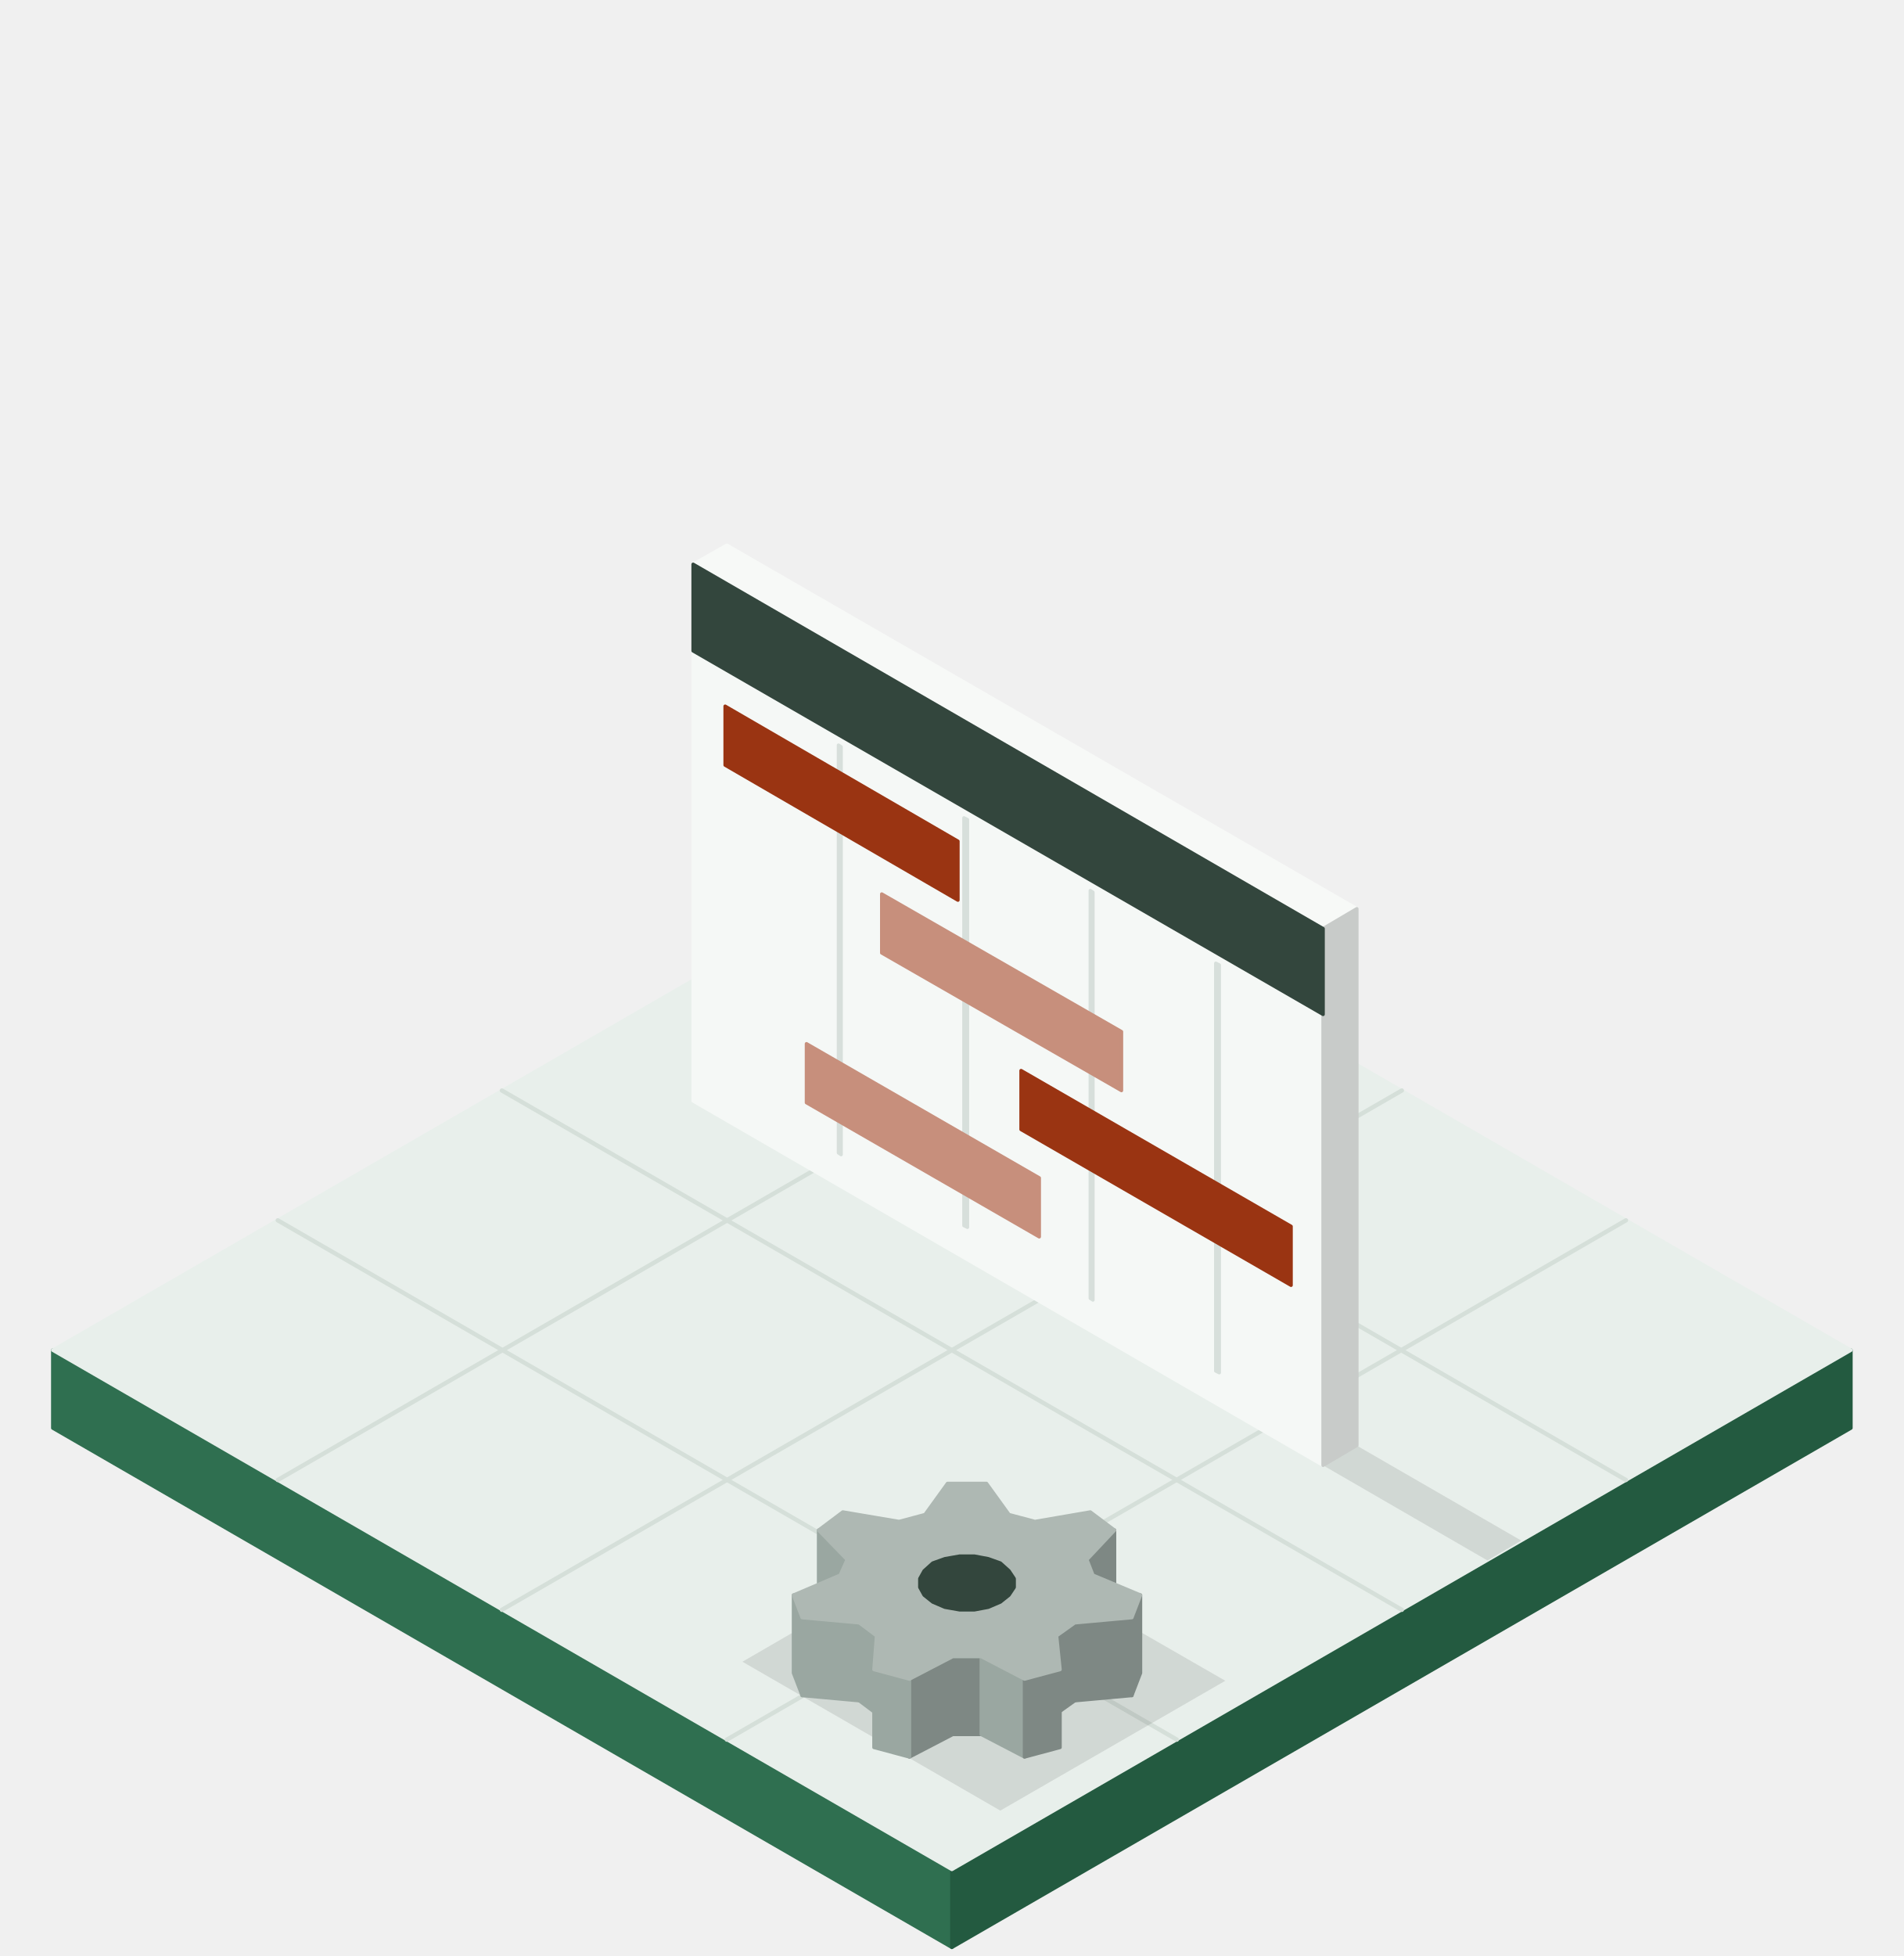
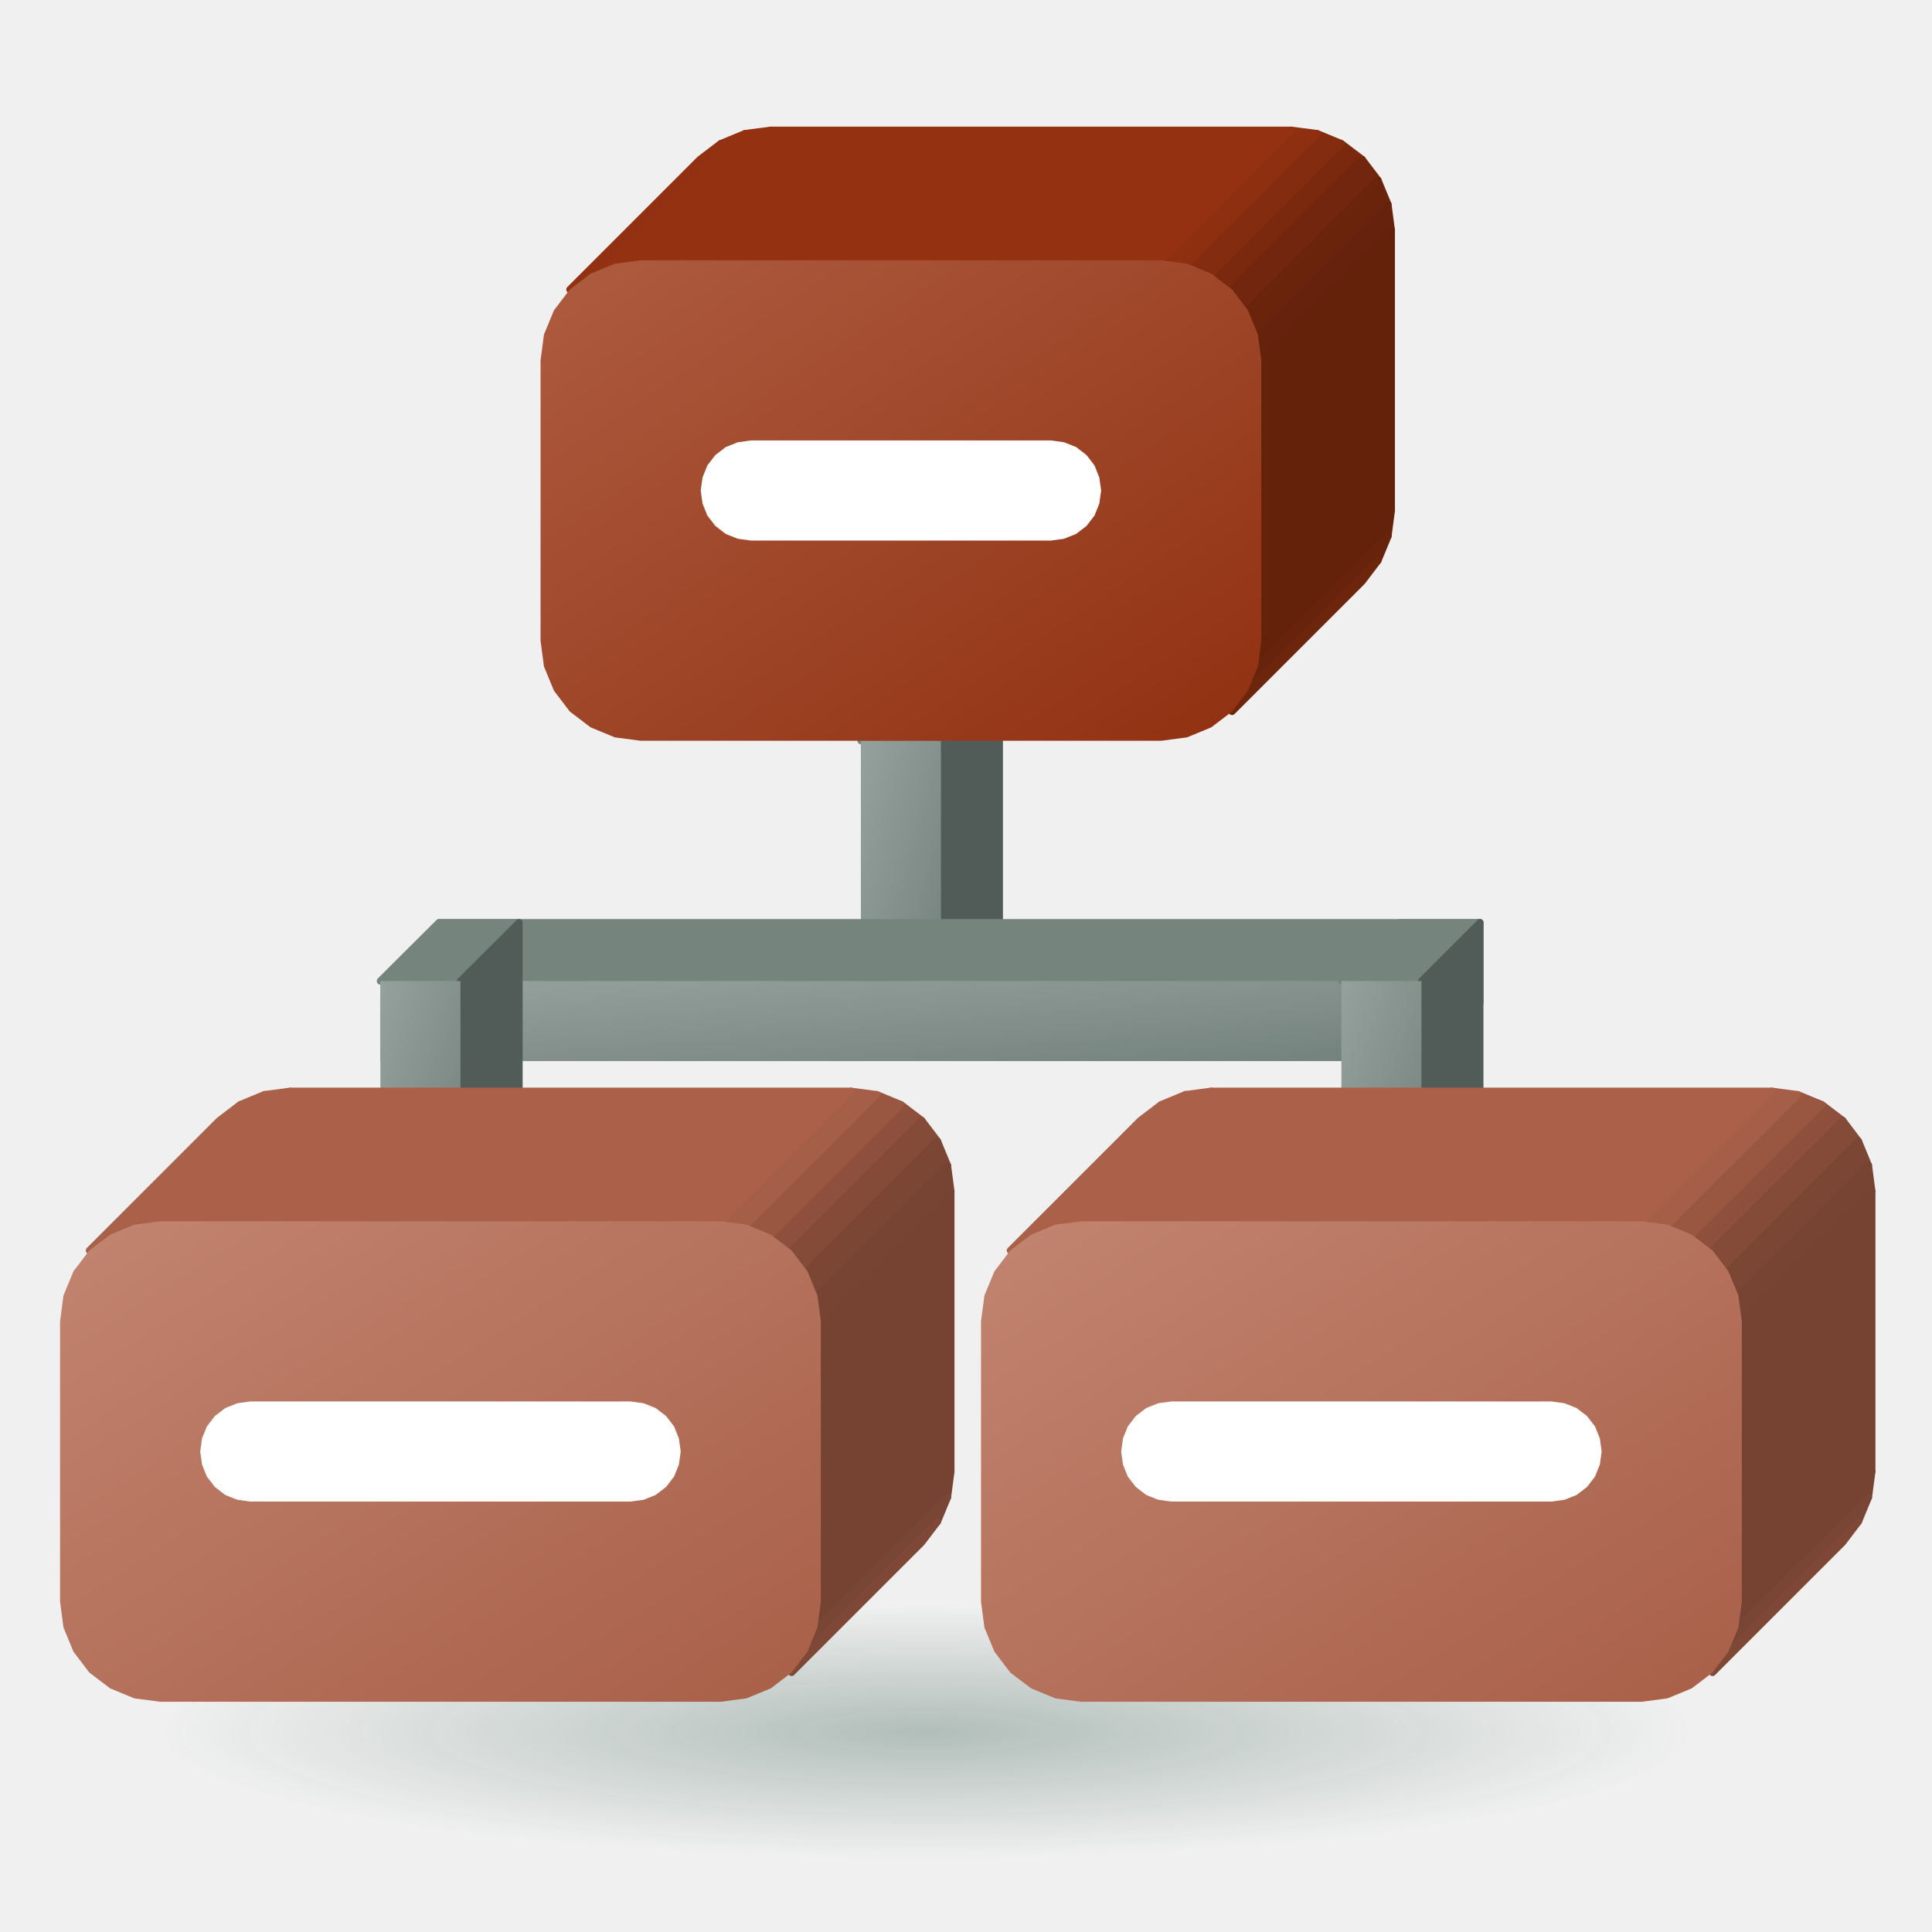
- <svg xmlns="http://www.w3.org/2000/svg" viewBox="-11.0 -9.6 22.0 22.6" role="img" aria-label="Planificación (MRP)">
-   <polygon points="-10.39,6.90 0.00,12.90 0.00,12.00 -10.39,6.00" fill="#2f6f50" stroke="#2f6f50" stroke-width=".04" stroke-linejoin="round" />
-   <polygon points="10.39,6.90 0.00,12.90 0.00,12.00 10.39,6.00" fill="#235a40" stroke="#235a40" stroke-width=".04" stroke-linejoin="round" />
-   <polygon points="0.00,0.00 10.39,6.00 0.00,12.00 -10.39,6.00" fill="#e8efeb" stroke="#e8efeb" stroke-width=".04" stroke-linejoin="round" />
-   <polyline points="2.60,1.50 -7.79,7.50" fill="none" stroke="#d5dfd9" stroke-width="0.05" stroke-linecap="round" stroke-linejoin="round" />
-   <polyline points="-2.60,1.50 7.79,7.50" fill="none" stroke="#d5dfd9" stroke-width="0.05" stroke-linecap="round" stroke-linejoin="round" />
-   <polyline points="5.20,3.00 -5.20,9.00" fill="none" stroke="#d5dfd9" stroke-width="0.05" stroke-linecap="round" stroke-linejoin="round" />
-   <polyline points="-5.20,3.00 5.20,9.00" fill="none" stroke="#d5dfd9" stroke-width="0.05" stroke-linecap="round" stroke-linejoin="round" />
-   <polyline points="7.79,4.50 -2.60,10.50" fill="none" stroke="#d5dfd9" stroke-width="0.05" stroke-linecap="round" stroke-linejoin="round" />
-   <polyline points="-7.79,4.50 2.60,10.50" fill="none" stroke="#d5dfd9" stroke-width="0.05" stroke-linecap="round" stroke-linejoin="round" />
-   <polygon points="-2.60,2.90 6.58,8.20 6.19,8.43 -2.99,3.12" fill="#000" stroke="#000" stroke-width=".04" stroke-linejoin="round" fill-opacity=".10" stroke-opacity="0" />
-   <polygon points="-2.60,-3.30 4.68,0.90 4.29,1.13 -2.99,-3.08" fill="#f7f9f7" stroke="#f7f9f7" stroke-width=".04" stroke-linejoin="round" />
-   <polygon points="-2.99,3.12 4.29,7.33 4.29,1.13 -2.99,-3.08" fill="#f5f8f6" stroke="#f5f8f6" stroke-width=".04" stroke-linejoin="round" />
-   <polygon points="4.68,7.10 4.29,7.33 4.29,1.13 4.68,0.90" fill="#c8cbc9" stroke="#c8cbc9" stroke-width=".04" stroke-linejoin="round" />
-   <polygon points="-2.99,-2.08 4.29,2.12 4.29,1.13 -2.99,-3.08" fill="#33463d" stroke="#33463d" stroke-width=".04" stroke-linejoin="round" />
-   <polygon points="-1.31,3.72 -1.28,3.74 -1.28,-0.97 -1.31,-0.99" fill="#d7dfdb" stroke="#d7dfdb" stroke-width=".04" stroke-linejoin="round" />
-   <polygon points="0.14,4.56 0.18,4.58 0.18,-0.13 0.14,-0.15" fill="#d7dfdb" stroke="#d7dfdb" stroke-width=".04" stroke-linejoin="round" />
-   <polygon points="1.60,5.40 1.63,5.42 1.63,0.71 1.60,0.69" fill="#d7dfdb" stroke="#d7dfdb" stroke-width=".04" stroke-linejoin="round" />
-   <polygon points="3.05,6.24 3.09,6.26 3.09,1.55 3.05,1.53" fill="#d7dfdb" stroke="#d7dfdb" stroke-width=".04" stroke-linejoin="round" />
-   <polygon points="-2.62,-0.76 0.07,0.80 0.07,0.12 -2.62,-1.44" fill="#9a3412" stroke="#9a3412" stroke-width=".04" stroke-linejoin="round" />
-   <polygon points="-0.81,1.41 1.96,3.00 1.96,2.32 -0.81,0.73" fill="#c78f7c" stroke="#c78f7c" stroke-width=".04" stroke-linejoin="round" />
-   <polygon points="0.80,3.45 3.92,5.25 3.92,4.57 0.80,2.77" fill="#9a3412" stroke="#9a3412" stroke-width=".04" stroke-linejoin="round" />
-   <polygon points="-1.68,3.14 1.01,4.69 1.01,4.01 -1.68,2.46" fill="#c78f7c" stroke="#c78f7c" stroke-width=".04" stroke-linejoin="round" />
-   <polygon points="0.17,8.10 3.16,9.82 0.56,11.32 -2.42,9.60" fill="#000" stroke="#000" stroke-width=".04" stroke-linejoin="round" fill-opacity=".10" stroke-opacity="0" />
-   <polygon points="-1.21,9.32 -1.54,8.98 -1.54,8.08 -1.21,8.42" fill="#9aa7a1" stroke="#9aa7a1" stroke-width=".04" stroke-linejoin="round" />
-   <polygon points="1.88,8.98 1.56,9.32 1.56,8.42 1.88,8.08" fill="#7e8884" stroke="#7e8884" stroke-width=".04" stroke-linejoin="round" />
-   <polygon points="-1.73,9.99 -1.83,9.73 -1.83,8.83 -1.73,9.09" fill="#9aa7a1" stroke="#9aa7a1" stroke-width=".04" stroke-linejoin="round" />
-   <polygon points="2.18,9.73 2.08,9.99 2.08,9.09 2.18,8.83" fill="#7e8884" stroke="#7e8884" stroke-width=".04" stroke-linejoin="round" />
-   <polygon points="-1.07,10.05 -1.73,9.99 -1.73,9.09 -1.07,9.15" fill="#9aa7a1" stroke="#9aa7a1" stroke-width=".04" stroke-linejoin="round" />
-   <polygon points="2.08,9.99 1.42,10.05 1.42,9.15 2.08,9.09" fill="#7e8884" stroke="#7e8884" stroke-width=".04" stroke-linejoin="round" />
-   <polygon points="-0.87,10.20 -1.07,10.05 -1.07,9.15 -0.87,9.30" fill="#9aa7a1" stroke="#9aa7a1" stroke-width=".04" stroke-linejoin="round" />
-   <polygon points="1.42,10.05 1.21,10.20 1.21,9.30 1.42,9.15" fill="#7e8884" stroke="#7e8884" stroke-width=".04" stroke-linejoin="round" />
-   <polygon points="0.34,10.44 0.01,10.44 0.01,9.54 0.34,9.54" fill="#7e8884" stroke="#7e8884" stroke-width=".04" stroke-linejoin="round" />
-   <polygon points="0.84,10.70 0.34,10.44 0.34,9.54 0.84,9.80" fill="#9aa7a1" stroke="#9aa7a1" stroke-width=".04" stroke-linejoin="round" />
-   <polygon points="0.01,10.44 -0.49,10.70 -0.49,9.80 0.01,9.54" fill="#7e8884" stroke="#7e8884" stroke-width=".04" stroke-linejoin="round" />
-   <polygon points="-0.49,10.70 -0.90,10.59 -0.90,9.69 -0.49,9.80" fill="#9aa7a1" stroke="#9aa7a1" stroke-width=".04" stroke-linejoin="round" />
-   <polygon points="1.25,10.59 0.84,10.70 0.84,9.80 1.25,9.69" fill="#7e8884" stroke="#7e8884" stroke-width=".04" stroke-linejoin="round" />
-   <polygon points="1.21,9.30 1.25,9.69 0.84,9.80 0.34,9.54 0.01,9.54 -0.49,9.80 -0.90,9.69 -0.87,9.30 -1.07,9.15 -1.73,9.09 -1.83,8.83 -1.29,8.60 -1.21,8.42 -1.54,8.08 -1.26,7.87 -0.61,7.98 -0.31,7.90 -0.05,7.54 0.40,7.54 0.66,7.90 0.96,7.98 1.60,7.87 1.88,8.08 1.56,8.42 1.63,8.60 2.18,8.83 2.08,9.09 1.42,9.15" fill="#aeb8b3" stroke="#aeb8b3" stroke-width=".04" stroke-linejoin="round" />
-   <polygon points="0.56,8.91 0.42,8.97 0.26,9.00 0.09,9.00 -0.08,8.97 -0.22,8.91 -0.32,8.83 -0.37,8.74 -0.37,8.64 -0.32,8.55 -0.22,8.46 -0.08,8.41 0.09,8.38 0.26,8.38 0.42,8.41 0.56,8.46 0.66,8.55 0.72,8.64 0.72,8.74 0.66,8.83 0.56,8.91" fill="#33463d" stroke="#33463d" stroke-width=".04" stroke-linejoin="round" />
+ <svg xmlns="http://www.w3.org/2000/svg" viewBox="5.0 -3.0 96.5 96.5" role="img" aria-label="Planificación (MRP)">
+   <defs>
+     <radialGradient id="sombra">
+       <stop offset="0" stop-color="#0f3d2e" stop-opacity=".28" />
+       <stop offset="1" stop-color="#0f3d2e" stop-opacity="0" />
+     </radialGradient>
+     <linearGradient id="g1" x1="0" y1="0" x2="1" y2="1">
+       <stop offset="0" stop-color="#95a19c" />
+       <stop offset="1" stop-color="#73817c" />
+     </linearGradient>
+     <linearGradient id="g2" x1="0" y1="0" x2="1" y2="1">
+       <stop offset="0" stop-color="#95a19c" />
+       <stop offset="1" stop-color="#73817c" />
+     </linearGradient>
+     <linearGradient id="g3" x1="0" y1="0" x2="1" y2="1">
+       <stop offset="0" stop-color="#95a19c" />
+       <stop offset="1" stop-color="#73817c" />
+     </linearGradient>
+     <linearGradient id="g4" x1="0" y1="0" x2="1" y2="1">
+       <stop offset="0" stop-color="#95a19c" />
+       <stop offset="1" stop-color="#73817c" />
+     </linearGradient>
+     <linearGradient id="g5" x1="0" y1="0" x2="1" y2="1">
+       <stop offset="0" stop-color="#ae5c41" />
+       <stop offset="1" stop-color="#903010" />
+     </linearGradient>
+     <linearGradient id="g6" x1="0" y1="0" x2="1" y2="1">
+       <stop offset="0" stop-color="#c28470" />
+       <stop offset="1" stop-color="#a85f48" />
+     </linearGradient>
+     <linearGradient id="g7" x1="0" y1="0" x2="1" y2="1">
+       <stop offset="0" stop-color="#c28470" />
+       <stop offset="1" stop-color="#a85f48" />
+     </linearGradient>
+   </defs>
+   <ellipse cx="51.25" cy="83.50" rx="38.01" ry="6.34" fill="url(#sombra)" />
+   <polygon points="48.00,34.00 52.00,34.00 54.92,31.07 50.92,31.07" fill="#76847e" stroke="#76847e" stroke-width=".35" stroke-linejoin="round" />
+   <polygon points="52.00,34.00 52.00,48.00 54.92,45.08 54.92,31.07" fill="#515b57" stroke="#515b57" stroke-width=".35" stroke-linejoin="round" />
+   <path d="M48.00,34.00 L52.00,34.00 L52.00,48.00 L48.00,48.00 Z" fill="url(#g1)" fill-rule="evenodd" />
+   <polygon points="76.00,46.00 76.00,50.00 78.92,47.08 78.92,43.08" fill="#515b57" stroke="#515b57" stroke-width=".35" stroke-linejoin="round" />
+   <polygon points="24.00,46.00 76.00,46.00 78.92,43.08 26.93,43.08" fill="#76847e" stroke="#76847e" stroke-width=".35" stroke-linejoin="round" />
+   <path d="M24.00,46.00 L76.00,46.00 L76.00,50.00 L24.00,50.00 Z" fill="url(#g2)" fill-rule="evenodd" />
+   <polygon points="24.00,46.00 28.00,46.00 30.93,43.08 26.93,43.08" fill="#76847e" stroke="#76847e" stroke-width=".35" stroke-linejoin="round" />
+   <polygon points="28.00,46.00 28.00,58.00 30.93,55.08 30.93,43.08" fill="#515b57" stroke="#515b57" stroke-width=".35" stroke-linejoin="round" />
+   <path d="M24.00,46.00 L28.00,46.00 L28.00,58.00 L24.00,58.00 Z" fill="url(#g3)" fill-rule="evenodd" />
+   <polygon points="72.00,46.00 76.00,46.00 78.92,43.08 74.92,43.08" fill="#76847e" stroke="#76847e" stroke-width=".35" stroke-linejoin="round" />
+   <polygon points="76.00,46.00 76.00,58.00 78.92,55.08 78.92,43.08" fill="#515b57" stroke="#515b57" stroke-width=".35" stroke-linejoin="round" />
+   <path d="M72.00,46.00 L76.00,46.00 L76.00,58.00 L72.00,58.00 Z" fill="url(#g4)" fill-rule="evenodd" />
+   <polygon points="65.50,10.67 66.54,11.46 73.04,4.96 72.00,4.17" fill="#7a290e" stroke="#7a290e" stroke-width=".35" stroke-linejoin="round" />
+   <polygon points="66.54,11.46 67.33,12.50 73.83,6.00 73.04,4.96" fill="#71260d" stroke="#71260d" stroke-width=".35" stroke-linejoin="round" />
+   <polygon points="64.29,10.17 65.50,10.67 72.00,4.17 70.79,3.67" fill="#842c0f" stroke="#842c0f" stroke-width=".35" stroke-linejoin="round" />
+   <polygon points="67.33,12.50 67.83,13.71 74.33,7.21 73.83,6.00" fill="#6b240c" stroke="#6b240c" stroke-width=".35" stroke-linejoin="round" />
+   <polygon points="63.00,10.00 64.29,10.17 70.79,3.67 69.50,3.50" fill="#8e3010" stroke="#8e3010" stroke-width=".35" stroke-linejoin="round" />
+   <polygon points="67.83,13.71 68.00,15.00 74.50,8.50 74.33,7.21" fill="#66220c" stroke="#66220c" stroke-width=".35" stroke-linejoin="round" />
+   <polygon points="68.00,15.00 68.00,29.00 74.50,22.50 74.50,8.50" fill="#65220b" stroke="#65220b" stroke-width=".35" stroke-linejoin="round" />
+   <polygon points="37.00,10.00 63.00,10.00 69.50,3.50 43.50,3.50" fill="#933111" stroke="#933111" stroke-width=".35" stroke-linejoin="round" />
+   <polygon points="68.00,29.00 67.83,30.29 74.33,23.79 74.50,22.50" fill="#65220b" stroke="#65220b" stroke-width=".35" stroke-linejoin="round" />
+   <polygon points="67.83,30.29 67.33,31.50 73.83,25.00 74.33,23.79" fill="#68230c" stroke="#68230c" stroke-width=".35" stroke-linejoin="round" />
+   <polygon points="67.33,31.50 66.54,32.54 73.04,26.04 73.83,25.00" fill="#6d250c" stroke="#6d250c" stroke-width=".35" stroke-linejoin="round" />
+   <polygon points="35.71,10.17 37.00,10.00 43.50,3.50 42.21,3.67" fill="#933111" stroke="#933111" stroke-width=".35" stroke-linejoin="round" />
+   <polygon points="34.50,10.67 35.71,10.17 42.21,3.67 41.00,4.17" fill="#933111" stroke="#933111" stroke-width=".35" stroke-linejoin="round" />
+   <polygon points="33.46,11.46 34.50,10.67 41.00,4.17 39.96,4.96" fill="#923111" stroke="#923111" stroke-width=".35" stroke-linejoin="round" />
+   <path d="M63.00,10.00 L64.29,10.17 L65.50,10.67 L66.54,11.46 L67.33,12.50 L67.83,13.71 L68.00,15.00 L68.00,29.00 L67.83,30.29 L67.33,31.50 L66.54,32.54 L65.50,33.33 L64.29,33.83 L63.00,34.00 L37.00,34.00 L35.71,33.83 L34.50,33.33 L33.46,32.54 L32.67,31.50 L32.17,30.29 L32.00,29.00 L32.00,15.00 L32.17,13.71 L32.67,12.50 L33.46,11.46 L34.50,10.67 L35.71,10.17 L37.00,10.00 Z" fill="url(#g5)" fill-rule="evenodd" />
+   <polygon points="43.50,58.67 44.54,59.46 51.04,52.96 50.00,52.17" fill="#8e503d" stroke="#8e503d" stroke-width=".35" stroke-linejoin="round" />
+   <polygon points="44.54,59.46 45.33,60.50 51.83,54.00 51.04,52.96" fill="#844b38" stroke="#844b38" stroke-width=".35" stroke-linejoin="round" />
+   <polygon points="42.29,58.17 43.50,58.67 50.00,52.17 48.79,51.67" fill="#995742" stroke="#995742" stroke-width=".35" stroke-linejoin="round" />
+   <polygon points="45.33,60.50 45.83,61.71 52.33,55.21 51.83,54.00" fill="#7c4635" stroke="#7c4635" stroke-width=".35" stroke-linejoin="round" />
+   <polygon points="41.00,58.00 42.29,58.17 48.79,51.67 47.50,51.50" fill="#a55e47" stroke="#a55e47" stroke-width=".35" stroke-linejoin="round" />
+   <polygon points="45.83,61.71 46.00,63.00 52.50,56.50 52.33,55.21" fill="#774433" stroke="#774433" stroke-width=".35" stroke-linejoin="round" />
+   <polygon points="46.00,63.00 46.00,77.00 52.50,70.50 52.50,56.50" fill="#764332" stroke="#764332" stroke-width=".35" stroke-linejoin="round" />
+   <polygon points="13.00,58.00 41.00,58.00 47.50,51.50 19.50,51.50" fill="#ab6149" stroke="#ab6149" stroke-width=".35" stroke-linejoin="round" />
+   <polygon points="46.00,77.00 45.83,78.29 52.33,71.79 52.50,70.50" fill="#764332" stroke="#764332" stroke-width=".35" stroke-linejoin="round" />
+   <polygon points="45.83,78.29 45.33,79.50 51.83,73.00 52.33,71.79" fill="#794534" stroke="#794534" stroke-width=".35" stroke-linejoin="round" />
+   <polygon points="45.33,79.50 44.54,80.54 51.04,74.04 51.83,73.00" fill="#7f4836" stroke="#7f4836" stroke-width=".35" stroke-linejoin="round" />
+   <polygon points="11.71,58.17 13.00,58.00 19.50,51.50 18.21,51.67" fill="#ab6149" stroke="#ab6149" stroke-width=".35" stroke-linejoin="round" />
+   <polygon points="10.50,58.67 11.71,58.17 18.21,51.67 17.00,52.17" fill="#ab6149" stroke="#ab6149" stroke-width=".35" stroke-linejoin="round" />
+   <polygon points="9.46,59.46 10.50,58.67 17.00,52.17 15.96,52.96" fill="#aa6149" stroke="#aa6149" stroke-width=".35" stroke-linejoin="round" />
+   <path d="M41.00,58.00 L42.29,58.17 L43.50,58.67 L44.54,59.46 L45.33,60.50 L45.83,61.71 L46.00,63.00 L46.00,77.00 L45.83,78.29 L45.33,79.50 L44.54,80.54 L43.50,81.33 L42.29,81.83 L41.00,82.00 L13.00,82.00 L11.71,81.83 L10.50,81.33 L9.46,80.54 L8.67,79.50 L8.17,78.29 L8.00,77.00 L8.00,63.00 L8.17,61.71 L8.67,60.50 L9.46,59.46 L10.50,58.67 L11.71,58.17 L13.00,58.00 Z" fill="url(#g6)" fill-rule="evenodd" />
+   <polygon points="36.50,67.00 37.15,67.09 37.75,67.33 38.27,67.73 38.67,68.25 38.91,68.85 39.00,69.50 39.00,69.50 38.91,70.15 38.67,70.75 38.27,71.27 37.75,71.67 37.15,71.91 36.50,72.00 17.50,72.00 16.85,71.91 16.25,71.67 15.73,71.27 15.33,70.75 15.09,70.15 15.00,69.50 15.00,69.50 15.09,68.85 15.33,68.25 15.73,67.73 16.25,67.33 16.85,67.09 17.50,67.00" fill="#ffffff" />
+   <polygon points="89.50,58.67 90.54,59.46 97.04,52.96 96.00,52.17" fill="#8e503d" stroke="#8e503d" stroke-width=".35" stroke-linejoin="round" />
+   <polygon points="90.54,59.46 91.33,60.50 97.83,54.00 97.04,52.96" fill="#844b38" stroke="#844b38" stroke-width=".35" stroke-linejoin="round" />
+   <polygon points="91.33,60.50 91.83,61.71 98.33,55.21 97.83,54.00" fill="#7c4635" stroke="#7c4635" stroke-width=".35" stroke-linejoin="round" />
+   <polygon points="88.29,58.17 89.50,58.67 96.00,52.17 94.79,51.67" fill="#995742" stroke="#995742" stroke-width=".35" stroke-linejoin="round" />
+   <polygon points="91.83,61.71 92.00,63.00 98.50,56.50 98.33,55.21" fill="#774433" stroke="#774433" stroke-width=".35" stroke-linejoin="round" />
+   <polygon points="87.00,58.00 88.29,58.17 94.79,51.67 93.50,51.50" fill="#a55e47" stroke="#a55e47" stroke-width=".35" stroke-linejoin="round" />
+   <polygon points="92.00,63.00 92.00,77.00 98.50,70.50 98.50,56.50" fill="#764332" stroke="#764332" stroke-width=".35" stroke-linejoin="round" />
+   <polygon points="59.00,58.00 87.00,58.00 93.50,51.50 65.50,51.50" fill="#ab6149" stroke="#ab6149" stroke-width=".35" stroke-linejoin="round" />
+   <polygon points="92.00,77.00 91.83,78.29 98.33,71.79 98.50,70.50" fill="#764332" stroke="#764332" stroke-width=".35" stroke-linejoin="round" />
+   <polygon points="91.83,78.29 91.33,79.50 97.83,73.00 98.33,71.79" fill="#794534" stroke="#794534" stroke-width=".35" stroke-linejoin="round" />
+   <polygon points="91.33,79.50 90.54,80.54 97.04,74.04 97.83,73.00" fill="#7f4836" stroke="#7f4836" stroke-width=".35" stroke-linejoin="round" />
+   <polygon points="57.71,58.17 59.00,58.00 65.50,51.50 64.21,51.67" fill="#ab6149" stroke="#ab6149" stroke-width=".35" stroke-linejoin="round" />
+   <polygon points="56.50,58.67 57.71,58.17 64.21,51.67 63.00,52.17" fill="#ab6149" stroke="#ab6149" stroke-width=".35" stroke-linejoin="round" />
+   <polygon points="55.46,59.46 56.50,58.67 63.00,52.17 61.96,52.96" fill="#aa6149" stroke="#aa6149" stroke-width=".35" stroke-linejoin="round" />
+   <path d="M87.00,58.00 L88.29,58.17 L89.50,58.67 L90.54,59.46 L91.33,60.50 L91.83,61.71 L92.00,63.00 L92.00,77.00 L91.83,78.29 L91.33,79.50 L90.54,80.54 L89.50,81.33 L88.29,81.83 L87.00,82.00 L59.00,82.00 L57.71,81.83 L56.50,81.33 L55.46,80.54 L54.67,79.50 L54.17,78.29 L54.00,77.00 L54.00,63.00 L54.17,61.71 L54.67,60.50 L55.46,59.46 L56.50,58.67 L57.71,58.17 L59.00,58.00 Z" fill="url(#g7)" fill-rule="evenodd" />
+   <polygon points="82.50,67.00 83.15,67.09 83.75,67.33 84.27,67.73 84.67,68.25 84.91,68.85 85.00,69.50 85.00,69.50 84.91,70.15 84.67,70.75 84.27,71.27 83.75,71.67 83.15,71.91 82.50,72.00 63.50,72.00 62.85,71.91 62.25,71.67 61.73,71.27 61.33,70.75 61.09,70.15 61.00,69.50 61.00,69.50 61.09,68.85 61.33,68.25 61.73,67.73 62.25,67.33 62.85,67.09 63.50,67.00" fill="#ffffff" />
+   <polygon points="57.50,19.00 58.15,19.09 58.75,19.33 59.27,19.73 59.67,20.25 59.91,20.85 60.00,21.50 60.00,21.50 59.91,22.15 59.67,22.75 59.27,23.27 58.75,23.67 58.15,23.91 57.50,24.00 42.50,24.00 41.85,23.91 41.25,23.67 40.73,23.27 40.33,22.75 40.09,22.15 40.00,21.50 40.00,21.50 40.09,20.85 40.33,20.25 40.73,19.73 41.25,19.33 41.85,19.09 42.50,19.00" fill="#ffffff" />
</svg>
